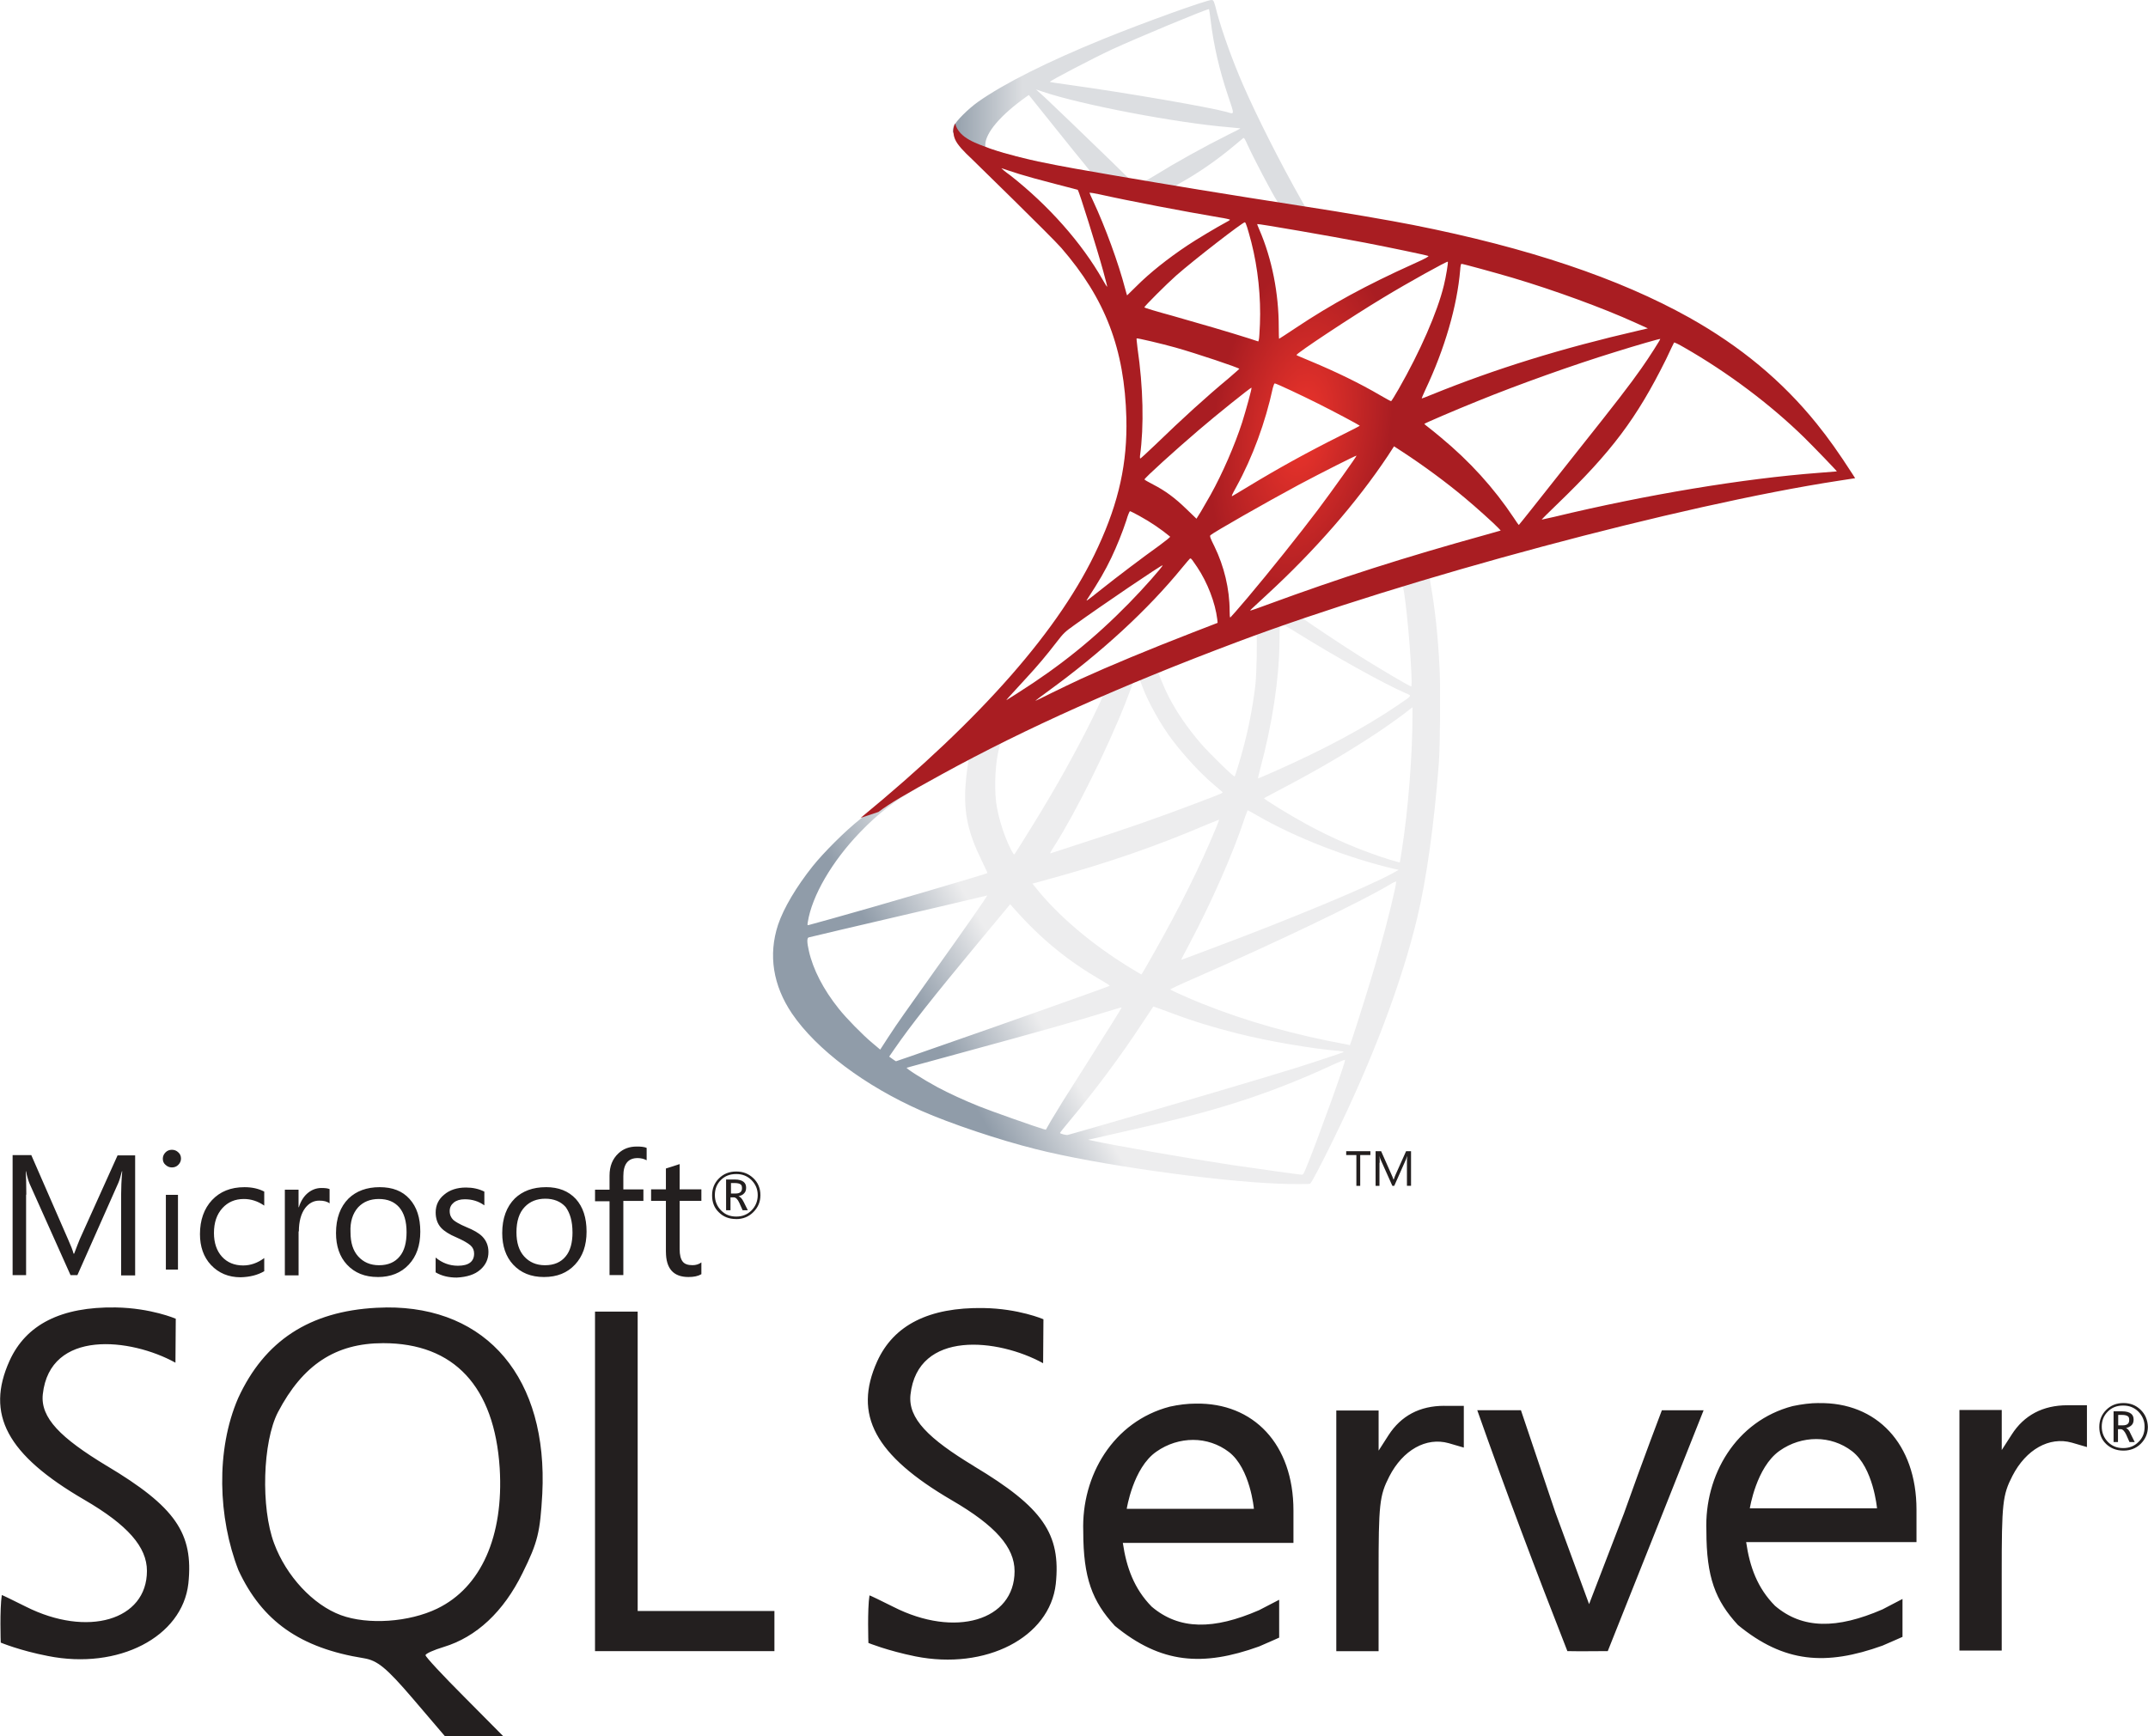
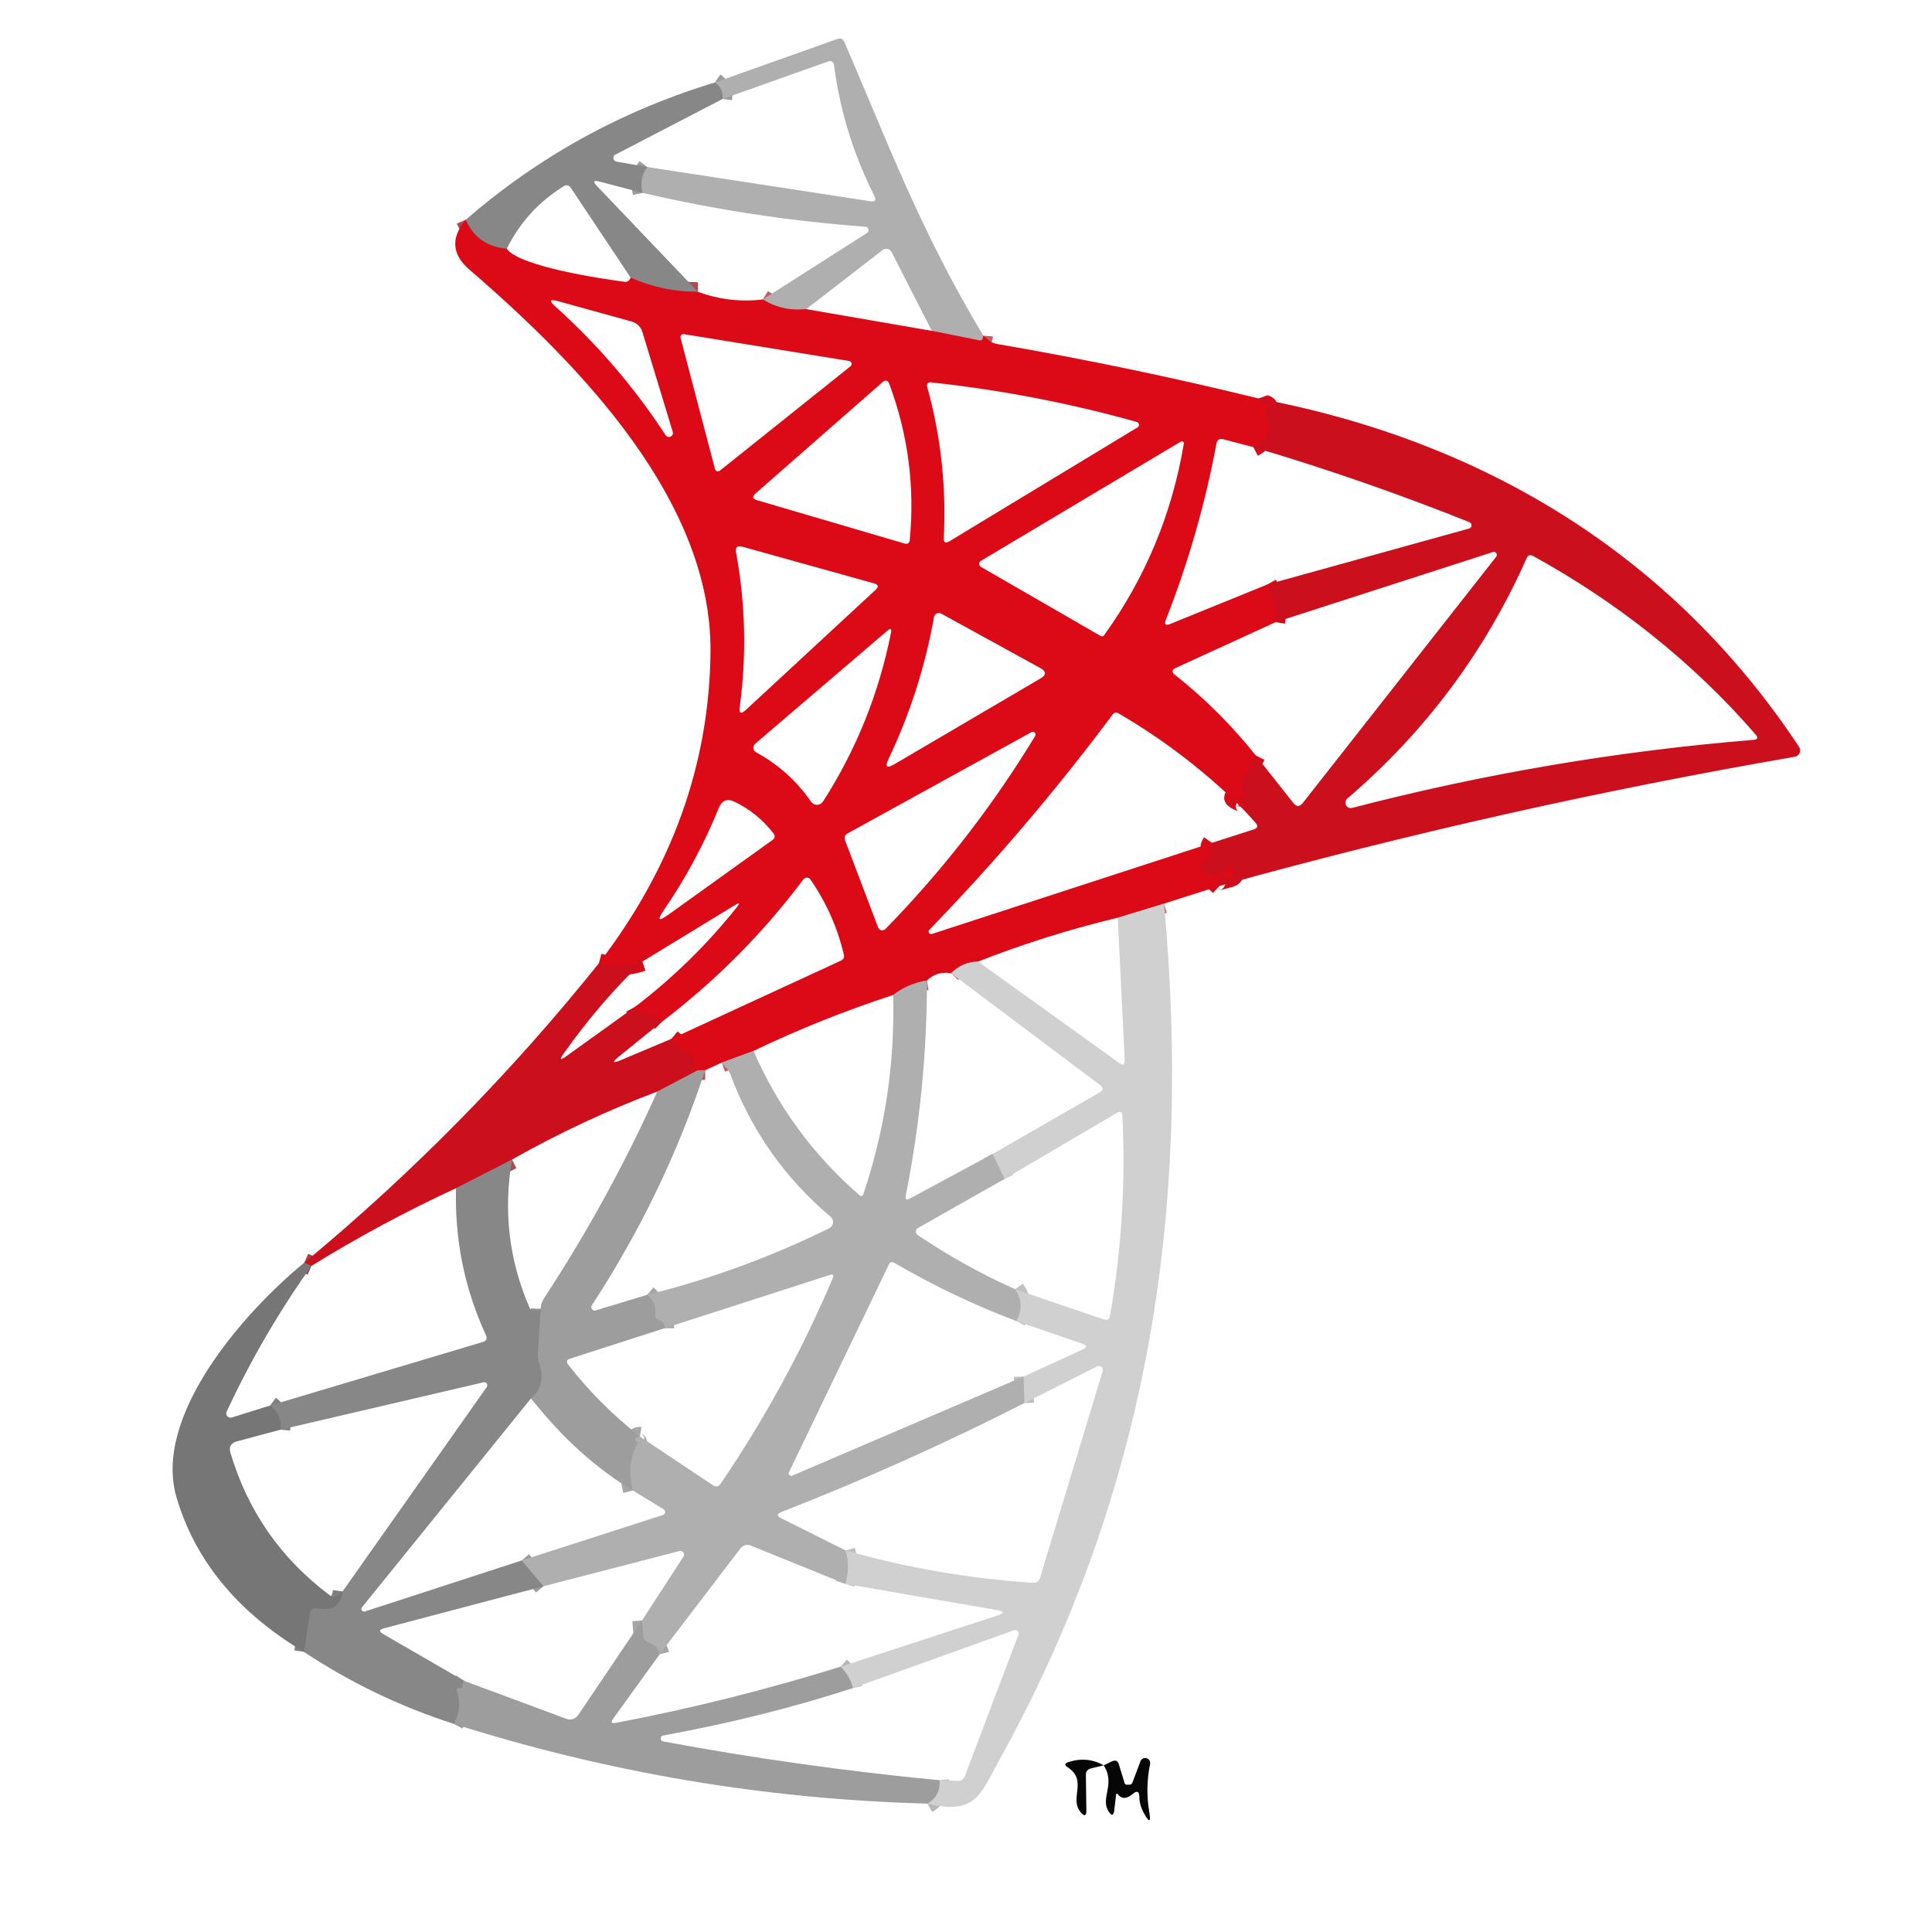
- <svg xmlns="http://www.w3.org/2000/svg" width="2500" height="2021" viewBox="0 0 1478.201 1195.111">
-   <g transform="matrix(.569 0 0 .569 199.451 -82.735)">
-     <linearGradient id="a" gradientUnits="userSpaceOnUse" x1="-2901.952" y1="923.573" x2="-2061.249" y2="1420.331" gradientTransform="matrix(.1234 0 0 -.1234 1158.33 1550.273)">
-       <stop offset="0" stop-color="#909ca9" />
-       <stop offset="1" stop-color="#ededee" />
-     </linearGradient>
-     <path fill="url(#a)" d="M1410.773 814.195l-286.9 93.683-249.599 110.161-69.829 18.435c-17.784 16.916-36.431 34.049-56.599 51.397-22.119 19.082-42.72 36.433-58.553 49.008-17.564 13.88-43.587 39.902-56.814 56.38-19.735 24.721-35.348 50.96-42.071 71.13-11.928 36.433-6.07 73.297 16.916 107.346 29.492 43.369 88.261 87.606 156.785 117.749 34.916 15.4 93.683 35.132 137.92 46.19 73.512 18.651 215.771 38.819 294.054 41.857 15.828.65 37.082.65 37.947 0 1.737-1.088 13.881-24.289 27.979-53.129 48.142-98.238 82.838-190.402 101.703-269.119 11.276-47.706 20.166-111.246 26.019-186.492 1.521-21.036 2.169-91.514.868-115.37-1.953-39.033-5.423-70.692-10.84-101.703-.868-4.555-1.088-8.676-.652-8.892.865-.65 3.467-1.517 38.815-11.712l-7.153-16.912v-.005h.004zm-65.49 38.386c2.602 0 9.539 66.573 11.273 108.646.436 8.89.216 14.745-.216 14.745-1.733 0-36.649-20.599-61.583-36.212-21.687-13.663-62.888-40.988-69.393-46.192-2.173-1.517-1.957-1.733 15.828-7.807 30.14-10.194 101.706-33.18 104.091-33.18zm-146.161 48.143c1.953 0 6.937 2.816 18.865 10.191 44.671 27.974 105.393 61.805 131.415 73.083 8.022 3.469 8.887 2.166-9.542 14.746-39.468 26.889-88.697 53.344-148.983 80.018-10.624 4.771-19.514 8.456-19.73 8.456-.432 0 .865-5.418 2.598-11.925 14.53-54.001 22.772-108.647 23.208-152.452.216-21.687.216-21.687 2.169-22.334-.436.217-.22.217 0 .217zm-30.142 11.492c1.297 1.299.432 49.877-1.304 63.104-3.903 31.662-9.975 61.153-19.947 94.335-2.386 8.018-4.558 14.745-4.987 15.177-.872 1.083-30.581-27.975-40.339-39.251-16.916-19.518-30.141-39.035-39.9-58.117-4.988-9.759-12.793-28.84-12.144-29.492 3.469-2.385 117.753-46.622 118.621-45.756zm-141.826 55.731c.216 0 .432 0 .652.216.432.434 1.953 3.905 3.254 7.807 6.937 18.867 22.548 46.624 35.997 64.407 14.746 19.518 34.048 40.334 50.091 53.996 5.207 4.337 9.975 8.456 10.624 9.108 1.304 1.302 1.737 1.083-33.612 14.53-40.981 15.613-85.656 31.226-136.835 47.706a6825.474 6825.474 0 0 0-36.643 11.928c-1.955.652-1.303-.434 4.335-9.323 25.371-39.686 63.97-117.536 85.657-172.618 3.687-9.542 7.373-19.082 8.025-21.251.868-3.038 1.95-4.121 4.768-5.64 1.518-.43 3.038-.866 3.687-.866zm-43.367 17.999c.649.436-10.411 23.637-21.254 44.889-21.036 40.985-44.022 81.323-74.815 130.331-5.204 8.456-10.19 16.265-10.842 17.132-1.083 1.519-1.519 1.083-4.988-5.638-7.373-14.53-13.447-33.181-16.699-50.313-3.254-16.916-2.602-46.406 1.086-64.621 2.816-13.444 2.602-13.227 9.107-16.481 27.757-14.095 117.537-56.166 118.405-55.299zm374.073 15.182v9.107c0 48.359-5.204 114.716-12.797 163.077-1.301 8.456-2.389 15.393-2.602 15.613 0 0-6.288-1.733-13.661-3.905-32.527-10.193-67.875-25.156-99.754-42.718-21.038-11.494-51.612-30.363-50.743-31.231.213-.215 9.323-4.986 19.947-10.625 42.509-22.118 83.274-45.972 118.622-69.609 13.229-8.892 33.176-23.202 37.518-27.107l3.47-2.602zm-537.802 64.185c.867 0 .65 1.735-.651 9.542-.868 5.64-1.951 16.049-2.382 23.202-1.739 31.662 3.469 55.084 19.082 87.177 4.337 8.892 7.809 16.265 7.589 16.48-1.519 1.303-145.074 43.375-190.183 55.734-13.444 3.685-25.152 6.939-26.024 7.153-1.515.436-1.733.22-1.083-3.47 4.987-31.875 29.276-73.512 63.104-108.644 22.554-23.419 40.554-37.08 71.347-54.648 22.119-12.575 56.165-31.439 58.767-32.309.002-.217.218-.217.434-.217zm338.295 60.503c.216-.216 5.42 2.605 11.708 6.29 46.408 26.891 111.03 51.83 166.108 64.623l4.991 1.086-6.941 3.899c-28.84 16.049-123.606 55.515-220.538 91.732-14.098 5.202-27.975 10.409-30.581 11.492-2.602 1.083-4.988 1.735-4.988 1.519 0-.22 3.906-7.809 8.89-17.132 27.107-50.744 54.433-112.547 68.311-155.485 1.739-4.12 2.82-7.805 3.04-8.024zm-34.48 11.278c.22.221-1.517 4.771-3.687 9.975-18.865 45.756-43.59 95.636-75.249 151.583-8.022 14.314-14.746 25.808-14.966 25.808-.213 0-6.721-3.906-14.527-8.676-45.976-28.192-86.743-62.888-113.414-96.501l-3.905-4.771 19.732-5.422c70.696-19.298 130.762-40.116 190.4-65.704 8.459-3.471 15.4-6.292 15.616-6.292zm214.253 74.815s.217.217 0 0c.216 4.988-10.844 49.661-19.953 81.969-7.589 27.107-14.098 48.361-26.022 85.874-5.204 16.485-9.755 30.143-9.975 30.143-.216 0-1.517-.216-2.818-.647-64.405-11.714-122.089-27.977-176.303-49.661-15.182-6.074-36.866-15.833-38.167-16.916-.432-.438 12.58-6.506 29.06-13.663 98.669-43.154 201.024-92.164 236.153-113.196 4.119-2.603 7.373-3.903 8.025-3.903zm-494.646 16.916c.434.432-27.107 40.118-65.709 94.114-13.444 18.867-29.057 40.985-34.911 49.225-5.856 8.241-14.746 21.253-19.734 29.06l-9.112 14.096-9.759-8.24c-11.494-9.544-31.442-29.927-40.333-41.204-18.651-23.201-31.226-47.706-36.214-70.04-2.386-10.411-2.386-15.618-.22-16.265 3.252-.867 61.153-14.53 115.37-27.11 30.143-6.937 65.054-15.177 77.632-18.213 12.579-3.041 22.774-5.423 22.99-5.423zm27.756 10.626l6.937 7.806c31.231 34.914 63.108 60.724 101.708 83.272 6.941 3.906 12.144 7.373 11.708 7.594-1.514 1.083-134.016 48.136-195.385 69.389-34.478 12.143-62.888 21.901-63.102 21.901-.216 0-2.169-1.299-4.341-2.818l-3.901-2.82 6.288-9.106c20.383-29.493 45.976-61.803 101.707-129.028l38.381-46.19zm173.053 123.822c.213-.215 9.755 3.252 21.464 7.594 28.195 10.624 50.527 17.345 80.456 24.936 36.866 9.326 90.211 18.434 121.657 21.035 4.771.432 7.373.868 6.505 1.519-1.521.868-33.395 11.494-56.816 18.867-37.302 11.708-151.149 45.32-243.962 71.995-17.132 4.987-31.879 9.108-32.746 9.323-2.166.436-9.325-1.519-9.325-2.386 0-.431 5.204-7.153 11.494-14.527 31.225-37.3 62.238-78.935 88.044-118.403 7.154-10.846 13.229-19.736 13.229-19.953zm-38.17 1.087c.216.216-15.179 24.936-42.066 67.439-11.496 17.999-24.291 38.383-28.846 45.54-4.337 6.939-10.842 17.784-14.527 23.854l-6.29 11.061-3.252-.868c-7.809-2.169-62.672-21.471-77.202-27.325-18-7.157-36.649-15.829-50.529-23.202-17.346-9.326-39.03-23.206-37.297-23.637.433-.216 30.143-8.243 65.922-17.999 94.984-25.809 147.678-40.77 182.161-51.612 6.29-1.952 11.71-3.471 11.926-3.251zm269.985 63.318h.216c.868 2.171-34.26 99.755-47.06 130.547-2.815 6.939-3.896 8.677-5.417 8.456-3.687-.213-54.646-7.37-85.66-11.925-53.994-8.24-144.641-24.073-167.409-29.275l-5.204-1.083 32.307-7.378c69.396-15.613 102.791-24.069 136.619-34.478 42.722-13.011 85.011-29.276 127.729-49.225 6.722-3.037 12.361-5.422 13.879-5.639z" />
-     <linearGradient id="b" gradientUnits="userSpaceOnUse" x1="-2882.7" y1="10288.81" x2="-2206.249" y2="10288.81" gradientTransform="matrix(.1234 0 0 -.1234 1158.33 1550.273)">
-       <stop offset="0" stop-color="#939fab" />
-       <stop offset="1" stop-color="#dcdee1" />
-     </linearGradient>
-     <path fill="url(#b)" d="M1114.983 145.414c-4.771-.647-81.757 27.11-131.415 47.275-67.01 27.327-119.052 53.351-151.148 75.899-11.925 8.461-26.891 23.422-29.273 29.276-.867 2.169-1.303 4.771-1.303 7.373l29.06 27.541 69.175 22.119 164.594 29.493 188.228 32.312 1.953-16.264c-.649 0-1.085-.216-1.73-.216l-24.728-3.905-4.984-8.89c-25.59-45.107-53.781-101.056-70.261-138.789-12.793-29.276-24.938-63.102-31.662-87.391-3.687-14.746-4.119-15.613-6.501-15.829v-.005h-.005zm-3.474 11.063h.223c.213.214 1.081 6.29 1.95 13.442 3.683 30.364 10.411 59.635 21.035 91.297 8.022 23.855 8.022 22.555-1.301 19.734-22.119-6.07-121.221-23.202-193-33.177-11.494-1.519-21.253-3.036-21.253-3.252-.867-.867 51.827-28.41 75.031-39.25 29.709-13.665 111.246-47.711 117.315-48.794zm-209.047 97.15l8.461 2.816c45.97 15.616 161.551 37.736 225.31 42.94 7.154.651 13.229 1.303 13.442 1.303.216.216-5.852 3.469-13.661 7.154-30.79 15.397-64.621 34.264-88.042 48.794-6.937 4.335-13.229 7.807-14.094 7.807-.868 0-5.42-.868-10.191-1.519l-8.674-1.303-21.683-21.253c-38.167-37.08-68.094-65.704-79.588-76.549l-11.28-10.19zm-8.671 6.721l30.576 38.168c16.696 21.035 33.611 41.635 37.301 46.187 3.683 4.557 6.721 8.245 6.505 8.461-.868.65-44.236-7.809-67.226-13.011-23.637-5.423-33.395-8.025-47.924-12.577l-11.928-3.905v-3.038c.216-14.53 18.651-36.214 49.877-58.331l2.819-1.954zm259.791 52.046c.869 0 1.95 1.951 4.552 7.806 7.373 16.263 30.364 60.07 35.997 68.526 1.74 2.822 4.771 3.038-25.802-1.95-73.512-11.93-97.152-15.829-97.152-16.263 0-.216 2.169-1.735 4.988-3.254 22.771-12.575 45.756-28.624 66.142-45.756 4.988-4.121 9.542-8.024 10.407-8.676.216-.433.652-.649.868-.433z" />
-     <radialGradient id="c" cx="-14217.448" cy="7277.705" r="898.12" gradientTransform="matrix(-.1185 -.0178 -.036 .237 -198.955 -1314.415)" gradientUnits="userSpaceOnUse">
-       <stop offset="0" stop-color="#ee352c" />
-       <stop offset="1" stop-color="#a91d22" />
-     </radialGradient>
-     <path fill="url(#c)" d="M804.66 294.828s-4.768 7.593-.215 18.87c2.822 6.937 11.061 15.393 20.384 24.069 0 0 96.5 94.114 108.211 107.561 53.344 61.585 76.549 122.305 78.718 206.012 1.301 53.78-8.894 101.054-34.264 155.919-45.106 98.453-140.307 207.098-287.117 327.67l21.472-7.157c13.878-10.411 32.745-21.467 76.982-45.756 102.137-55.952 217.071-107.346 358.028-160.258 202.971-76.335 536.715-165.681 726.676-194.736l19.737-3.038-3.038-4.771c-17.345-26.891-29.276-43.587-43.59-61.369-41.633-51.612-92.157-93.463-153.964-128.161-85.007-47.489-194.956-84.571-334.173-112.112-26.239-5.207-83.923-15.181-130.763-22.337-99.321-15.393-163.51-26.021-234.203-38.165-25.37-4.339-63.323-10.843-88.478-16.263-13.011-2.822-37.947-8.676-57.464-15.398-15.613-6.075-38.168-12.147-42.939-30.58zm55.952 54.216c.214-.214 3.683 1.083 8.24 2.602 8.24 2.816 18.865 6.07 31.446 9.542a1599.47 1599.47 0 0 0 28.624 7.589c13.011 3.251 23.852 6.288 24.068 6.288 1.521 1.519 23.424 71.558 30.797 98.449 2.815 10.195 4.988 18.867 4.771 18.867-.223.22-2.605-3.469-5.423-8.456-25.373-44.673-65.491-89.995-111.899-126.428-6.069-4.333-10.624-8.237-10.624-8.453zm106.692 29.492c1.085 0 5.856.651 11.708 1.951 36.866 8.24 103.008 20.818 145.293 27.975 7.157 1.083 12.797 2.387 12.797 2.818 0 .436-2.605 1.951-5.859 3.688-7.153 3.685-35.997 20.815-45.536 27.322-24.073 16.047-45.756 33.395-61.371 49.008-6.288 6.29-11.712 11.494-11.712 11.494s-1.297-3.685-2.386-8.242c-7.802-30.143-24.069-74.816-38.815-106.258-2.386-4.986-4.339-9.541-4.339-9.973 0 .433 0 .217.22.217zm187.795 35.781c1.301.432 3.47 7.806 7.806 24.069 8.025 31.446 11.712 66.576 10.411 99.321-.436 9.108-.868 17.564-1.304 18.651l-.649 2.166-11.276-3.685c-23.204-7.373-60.935-18.435-93.245-27.541-18.436-4.988-33.395-9.542-33.395-9.975 0-1.303 26.891-28.192 38.383-38.383 21.898-19.303 81.316-65.275 83.269-64.623zm14.963 2.166c.652-.647 89.779 14.746 130.331 22.554 30.145 5.854 73.948 14.963 76.549 16.049 1.301.432-3.254 3.034-17.784 9.539-57.248 25.808-99.754 49.008-142.036 77.202-11.06 7.373-20.386 13.444-20.602 13.444-.216 0-.433-6.287-.433-13.878 0-41.201-8.241-82.838-23.424-117.968-1.517-3.47-2.818-6.722-2.601-6.942zm230.516 45.542c.652.65-2.169 18.217-4.771 28.624-7.806 32.312-28.84 80.24-54.643 125.343-4.558 8.024-8.677 14.53-9.114 14.746-.429.216-6.285-3.038-13.009-6.941-25.154-14.746-53.778-28.624-85.007-41.637-8.671-3.685-16.263-6.723-16.48-7.153-1.521-1.303 68.308-47.493 105.174-69.612 29.276-17.781 76.982-44.239 77.85-43.37zm16.48 2.601c1.953 0 41.421 10.844 62.019 16.916 50.963 15.181 109.512 36.648 147.679 53.996l15.828 7.159-11.056 2.6c-93.245 21.467-173.049 46.192-250.034 77.418-6.289 2.602-11.928 4.771-12.357 4.771-.436 0 1.733-4.987 4.552-11.061 23.204-49.225 38.167-100.62 41.85-144.427.221-4.121.867-7.372 1.519-7.372zm-392.938 90.213c.649-.652 30.793 6.506 47.057 11.056 24.721 6.942 77.198 24.505 77.198 25.808 0 .216-5.853 5.204-12.79 11.278-28.408 23.637-55.734 48.572-88.481 80.234-9.759 9.328-17.997 16.917-18.429 16.917-.436 0-.649-1.304-.436-3.038 4.987-36.433 3.906-83.272-3.034-130.763-.653-6.074-1.302-11.276-1.085-11.492zm633.433.652c.429.431-13.881 22.984-22.988 35.777-13.009 18.649-32.098 43.375-75.252 97.588-22.765 28.622-48.358 60.936-56.812 71.778-8.678 10.842-15.831 19.948-16.051 19.948-.216 0-3.031-3.901-6.069-8.671-24.289-36.433-53.349-68.311-87.829-96.935-6.505-5.423-13.658-11.278-16.044-13.013-2.386-1.734-4.339-3.469-4.339-3.685 0-.649 36.862-16.483 64.841-27.757 49.01-19.952 115.794-43.805 165.892-59.203 26.24-8.239 54.215-16.263 54.651-15.827zm16.696 4.334c.865-.215 6.072 2.387 12.361 6.07 52.697 30.143 104.305 68.962 145.077 108.864 11.492 11.278 39.9 40.77 39.464 40.986 0 0-9.975.867-21.683 1.733-91.296 6.942-208.178 26.239-320.511 53.345-7.589 1.733-14.31 3.252-14.746 3.252-.429 0 8.025-8.456 18.653-18.647 65.922-63.538 96.067-103.656 131.628-175.22 4.986-10.623 9.325-19.731 9.757-20.383-.216 0-.216 0 0 0zm-482.936 49.446c3.038.647 31.229 13.88 52.48 24.503 19.517 9.755 48.794 25.372 50.311 26.671.216.216-10.195 5.638-22.984 11.928-40.772 20.384-75.684 39.682-112.118 61.802-10.408 6.29-19.082 11.497-19.298 11.497-.868 0-.652-.872 5.204-11.497 19.518-35.561 35.129-78.065 44.023-119.486.864-3.252 1.733-5.418 2.382-5.418zm-28.192 5.202c.652.652-6.721 27.323-11.273 41.853-8.894 27.541-23.856 62.02-38.383 88.043-3.474 6.069-8.677 14.961-11.496 19.948l-5.42 8.674-12.144-11.707c-14.094-13.663-25.59-22.12-40.333-29.712-5.859-3.033-10.411-5.638-10.411-6.069 0-1.735 37.082-35.347 65.49-59.635 20.383-17.566 63.321-52.045 63.97-51.395zm172.404 70.913l10.627 6.937c24.282 15.833 52.906 36.866 74.813 55.298 12.357 10.19 36.21 31.662 40.985 36.866l2.598 2.822-17.561 4.986c-99.321 27.538-176.087 52.043-265.649 85.007-9.975 3.685-18.433 6.721-19.085 6.721-1.297 0-2.385 1.083 19.954-19.519 57.251-52.691 107.992-110.812 145.726-167.411l7.592-11.707zm-45.324 11.276c.432.432-29.276 42.284-47.06 65.922-21.251 28.192-58.985 75.465-85.007 106.256-10.84 12.797-20.163 23.422-20.599 23.64-.652.216-.868-3.036-.868-8.024 0-26.242-6.721-54.216-18.433-78.068-4.988-9.975-5.856-12.361-4.768-13.444 4.119-3.688 67.223-39.686 107.123-61.153 26.89-14.312 68.956-35.563 69.612-35.129zm-274.107 67.225c.652 0 5.64 2.6 11.279 5.638 13.878 7.589 26.239 16.046 37.298 25.156.432.432-5.204 4.988-12.577 10.406-20.602 14.746-51.828 38.385-70.041 52.915-19.088 15.18-19.734 15.613-17.568 12.361 14.314-21.903 21.467-34.264 29.06-50.093 6.721-14.094 13.442-30.793 18.213-45.323 1.734-6.289 3.904-11.06 4.336-11.06zm73.083 57.248c1.081-.214 2.386 1.735 8.238 10.411 12.361 18.429 21.903 43.154 24.292 63.104l.429 4.339-29.705 11.494c-53.133 20.599-102.139 40.985-135.322 56.162-9.322 4.339-25.587 12.144-36.211 17.352-10.627 5.418-19.301 9.539-19.301 9.323s6.721-5.204 14.961-11.278c64.844-47.055 121.007-98.669 163.076-150.279 4.555-5.423 8.677-10.411 9.107-10.627l.436-.001zm-33.612 8.242c.868.867-23.853 28.84-40.768 45.971-41.853 42.723-83.273 76.12-134.669 108.649-6.505 4.119-12.359 7.804-13.011 8.24-1.519.867.432-1.303 22.986-25.808 14.314-15.397 25.155-28.408 37.516-44.453 8.24-10.624 9.759-12.143 21.688-20.604 31.878-22.987 105.39-72.864 106.258-71.995z" />
+ <svg xmlns="http://www.w3.org/2000/svg" viewBox="0 0 200 200">
+   <g fill="none" stroke-width="2">
+     <path stroke="#c65c63" d="M101.79 34.75q-.01.14-.05.28-.07.26-.34.21l-4.94-.99M83.46 32q-2.45.27-4.5-1" vector-effect="non-scaling-stroke" />
+     <path stroke="#9c9b9b" d="M66.5 19.96q-.36-1.54.5-2.67M74.79 10.25q.13-1.08-.79-1.71" vector-effect="non-scaling-stroke" />
+     <path stroke="#b2484f" d="M72.25 30.21q-3.65.01-6.96-1.46M52.46 25.75q-3.07-.27-4.25-3" vector-effect="non-scaling-stroke" />
+     <path stroke="#d40c19" d="M130.29 41.25q.18.5.69.64.46.12.17.49-.47.62.07 1.14.4.39.19.89-.57 1.32-1.66 1.88M131.21 60.5q1.12 1.98.83 3.91M130 78.21l-1.31 2.63q-.2.4-.06.82l.24.69q.05.15-.11.15-.13 0-.27-.01-1.53-.12-.01.55.74.32.27.78M125.46 87.25q-.25.35-.17.63.09.34-.13.61l-.86 1.07q-.27.33.07.57 1.61 1.14 2.68-.24.32-.4.65-.02.16.18.08.55-.08.33-.41.42l-1.36.36q-.24.07-.05.24l.29.27" vector-effect="non-scaling-stroke" />
+     <path stroke="#d66d73" d="M120.5 93.54 115.71 95M101.25 99.54q-1.65.04-2.79 1.21" vector-effect="non-scaling-stroke" />
+     <path stroke="#c65c63" d="M95.96 101.5q-1.94.3-3.5 1.5M78 108.79 74.71 110" vector-effect="non-scaling-stroke" />
+     <path stroke="#bd535a" d="M73 110.79h-.75" vector-effect="non-scaling-stroke" />
+     <path stroke="#d40c19" d="M72.25 110.79q-.41.1-.71-.23-.36-.37.15-.31.37.04.3-.37-.05-.29-.28-.49l-2.21-1.85M68.5 105.79q-1.06-1.02-2.19-.87-.22.03-.33-.16l-.27-.51M66.5 99.54q-2.25.76-4.5.17" vector-effect="non-scaling-stroke" />
+     <path stroke="#939292" d="M54.97 144.76q1.6-1.39.84-3.62-.17-.49-.14-1.02l.29-4.62" vector-effect="non-scaling-stroke" />
+     <path stroke="#b5565d" d="M72.25 110.79 68.04 113" vector-effect="non-scaling-stroke" />
+     <path stroke="#aa4b52" d="M53 120.04 47.21 123" vector-effect="non-scaling-stroke" />
+     <path stroke="#a24349" d="m32.25 131.04-.75-.33" vector-effect="non-scaling-stroke" />
+     <path stroke="#b7b7b7" d="M96 186.71q1.38-.8 1.25-2.42M88.29 174.75q-.32-1.3-1.29-2.21" vector-effect="non-scaling-stroke" />
+     <path stroke="silver" d="M87.5 163.96q.53-1.73.04-3.46M106.04 145.25l-.08-2.75M105.21 136.75q.94-1.76-.13-3.29M104 122.04l-1.25-2.58" vector-effect="non-scaling-stroke" />
+     <path stroke="#a7a6a6" d="M68.29 171.25q-.23-.93-1.12-1.2-.55-.16-.59-.73l-.12-1.57" vector-effect="non-scaling-stroke" />
+     <path stroke="#9c9b9b" d="M56.25 164.21 54 161.54" vector-effect="non-scaling-stroke" />
+     <path stroke="#a7a6a6" d="M65.5 154.29q-.7-2.56.47-4.87.06-.12-.07-.17c-.44-.2.04-.59.35-.54M68.79 137.5q0-.67-.53-.82-.48-.13-.43-.63.13-1.21-.83-2.01" vector-effect="non-scaling-stroke" />
+     <path stroke="#939292" d="M48.04 174q-.17.25-.16.59 0 .16-.16.16h-.27q-.24 0-.16.22.6 1.82-.29 3.49" vector-effect="non-scaling-stroke" />
+     <path stroke="#807f7f" d="m31.46 171 .63-4.01q.1-.65.74-.51 2.3.49 2.63-1.73M29.04 148q.15-1.59-1.08-2.5" vector-effect="non-scaling-stroke" />
  </g>
-   <path fill="#231F1F" d="M265.747 900.102c-2.276 0-4.553.217-6.809.217-45.975 2.45-76.983 22.683-95.113 62.195-15.506 35.735-13.813 82.446.174 118.4 16.265 35.131 42.547 53.672 86.416 60.675 9.282 1.52 15.506 6.616 33.483 27.606l22.12 25.915h40.118l-26.676-26.892c-14.746-14.745-26.673-27.584-26.673-28.712 0-1.127 5.641-3.599 12.469-5.68 22.51-6.812 41.203-24.202 54.279-50.854 10.583-21.402 12.102-28.018 13.619-54.646 3.969-79.26-37.82-128.813-107.409-128.247l.002.023zm35.173 207.27c-19.517 9.453-47.857 11.34-66.356 4.553-19.127-7.025-37.646-26.889-45.975-49.377-9.259-24.591-7.937-69.956 2.646-90.386 17.023-32.528 39.534-47.49 72.43-47.49 48.792 0 76.549 29.884 80.171 86.048 2.863 46.885-12.838 82.058-42.895 96.632l-.021.02zm693.025-139.568c-16.828 0-29.709 6.811-38.385 20.231l-6.809 10.627v-27.628h-29.123v165.678h29.104v-52.956c0-48.424.604-54.084 7.371-67.335 9.326-18.172 25.371-27.234 40.879-22.897l10.408 3.036v-28.712h-13.445v-.044zm-171.098-1.519c-5.705 0-11.756.76-17.781 2.084-38.971 10.19-60.938 47.489-59.594 85.873 0 32.139 6.244 48.206 21.752 65.057 31.77 26.065 60.502 28.146 99.275 14.161 6.615-2.819 13.814-6.072 13.814-6.072v-26.065l-13.814 7.156c-31.379 13.661-55.016 13.661-73.949-2.43-12.076-12.296-17.391-27.042-19.84-43.868h117.426v-22.339c0-45.539-27.41-74.294-67.313-73.557h.024zm-47.492 72.647s4.338-28.407 20.428-39.554c7.744-5.466 16.633-8.11 25.328-8.11 8.719 0 17.414 2.818 24.592 8.306 14.748 11.341 17.219 39.143 17.219 39.143h-87.566v.215h-.001zm-702.111-29.881c-31.573-19.128-45.582-32.921-43.869-49.185 4.9-44.997 60.503-38.773 91.295-21.749l.219-30.272s-17.024-7.373-41.421-7.764c-37.429-.564-61.63 11.709-72.97 36.691-16.656 36.865-1.908 64.665 51.396 95.677 29.925 17.412 43.152 32.528 43.152 49.008 0 34.047-41.05 45.931-83.401 24.57-8.716-4.337-16.09-7.959-16.48-7.959-1.519 9.651-.736 32.745-.736 32.745s13.012 5.466 32.527 9.236c48.4 9.65 92.445-13.054 96.608-49.919 3.622-34.609-8.893-52.761-56.318-81.104l-.002.025zm1178.454-43.155c-5.682 0-11.711.78-18 2.103-38.924 10.192-60.85 47.492-59.354 85.876 0 32.095 6.225 48.011 21.729 64.838 31.771 26.089 60.504 28.191 99.473 14.184 6.592-2.818 13.77-6.026 13.77-6.026v-26.109l-13.791 7.197c-31.443 13.619-55.082 13.619-73.947-2.471-12.145-12.274-17.414-26.847-19.865-43.871h117.232v-22.336c0-45.321-27.412-74.099-67.313-73.339l.066-.046zm-47.492 72.646s4.381-28.365 20.449-39.729c7.721-5.485 16.611-8.132 25.307-8.132 8.674 0 17.414 2.819 24.594 8.327 14.746 11.342 17.219 39.338 17.219 39.338h-87.545l-.024.196zm-533.809-29.123c-31.573-19.083-45.54-32.92-43.848-49.185 4.9-45.02 60.504-38.773 91.296-21.749l.218-30.272s-17.024-7.374-41.421-7.722c-37.429-.563-61.63 11.711-72.991 36.692-16.633 36.864-1.692 64.666 51.437 95.677 29.884 17.393 43.111 32.312 43.111 48.792 0 34.047-41.029 46.126-83.381 24.569-8.674-4.337-16.046-7.916-16.48-7.916-1.519 9.649-.736 32.746-.736 32.746s12.858 5.27 32.31 9.237c48.445 9.672 92.51-13.012 96.653-49.877 3.6-34.437-8.891-52.587-56.167-80.952v-.04zm752.421-42.005c-16.828 0-29.859 6.829-38.383 20.254l-6.811 10.582v-27.583h-29.123V1136.3h29.102v-52.954c0-48.403.584-54.085 7.375-67.313 9.324-18.15 25.369-27.235 40.875-22.878l10.408 3.035v-28.775h-13.443zm-984.021 41.05V902.941h-29.361v233.728h123.478v-27.604h-94.116v-100.601zm679.015 32.896l-24.201 62.975-23.27-63.322-23.637-70.173h-30.055c19.475 55.212 40.658 111.376 62.02 165.829 9.26.216 18.541 0 27.799 0l32.682-82.058 33.287-83.75h-28.732s-12.688 33.266-25.914 70.521l.021-.022zM506.455 839.251c4.728 0 8.674-1.516 11.927-4.769 3.208-3.211 4.9-6.984 4.9-11.711 0-4.728-1.692-8.675-4.9-11.711-3.253-3.035-7.005-4.555-11.711-4.555-4.769 0-8.717 1.52-11.927 4.728-3.252 3.211-4.727 7.158-4.727 11.712 0 4.771 1.519 8.716 4.727 11.711 3.037 3.034 6.984 4.553 11.711 4.553v.042zm-10.408-26.889c2.818-2.818 6.245-4.121 10.625-4.121 4.121 0 7.548 1.303 10.411 4.121 2.819 2.819 4.337 6.245 4.337 10.409 0 4.163-1.518 7.764-4.337 10.582-2.862 2.817-6.29 4.163-10.411 4.163-4.185 0-7.59-1.301-10.408-4.163-2.819-2.818-4.337-6.419-4.337-10.582 0-4.164 1.301-7.589 4.12-10.409zm7.003 11.928h1.908c1.346 0 2.668 1.3 3.795 3.773l2.279 5.116h3.577l-2.818-5.683c-1.149-2.275-2.276-3.598-3.6-3.969 1.67-.39 2.992-.953 3.947-2.082.952-.974 1.3-2.298 1.3-3.795 0-1.734-.542-3.034-1.69-3.989-1.302-1.084-3.384-1.669-6.074-1.669h-6.026v21.187h3.035v-8.891l.367.002zm0-9.846h2.647c1.908 0 3.253.39 3.99.953.716.564.911 1.303.911 2.646 0 2.45-1.52 3.601-4.337 3.601h-3.252v-7.2h.041zm-485.018 7.958c0-7.373-.216-12.858-.39-16.09h.174c.758 3.814 1.691 6.657 2.45 8.543l28.19 62.975h4.728l28.19-63.538c.761-1.733 1.52-4.337 2.452-7.959h.216c-.563 6.29-.758 11.754-.758 16.112v55.581h9.648v-82.622h-12.1L54.919 852.87c-.955 2.276-2.278 5.683-3.969 10.193h-.392c-.563-2.234-1.886-5.639-3.772-9.803l-25.33-58.053H8.598v82.621h9.281v-55.385l.153-.041zm96.045.154h8.329v51.458h-8.329v-51.458zm4.164-18.868c1.736 0 3.21-.587 4.337-1.734 1.15-1.129 1.91-2.603 1.91-4.337 0-1.692-.565-3.211-1.887-4.337-1.171-1.15-2.668-1.737-4.381-1.737-1.69 0-3.208.587-4.338 1.737-1.146 1.126-1.907 2.645-1.907 4.337 0 1.887.586 3.208 1.907 4.337 1.304 1.147 2.647 1.734 4.338 1.734h.021zm63.54 71.455v-9.066c-4.555 3.405-9.456 5.098-14.53 5.098-6.07 0-10.995-2.081-14.595-6.07-3.577-3.947-5.485-9.436-5.485-16.266 0-7.156 1.908-12.84 5.854-17.177 3.795-4.163 8.719-6.245 14.748-6.245 4.922 0 9.647 1.52 14.009 4.557v-9.65c-3.968-2.082-8.5-3.037-13.619-3.037-9.456 0-16.827 3.037-22.335 8.894-5.466 5.854-8.285 13.813-8.285 23.42 0 8.543 2.45 15.722 7.548 21.209 5.312 5.637 12.102 8.5 20.428 8.5 6.438-.178 11.707-1.523 16.262-4.167zm23.831-27.433c0-6.788 1.518-12.273 4.337-16.049 2.647-3.403 5.855-5.116 9.65-5.116 3.21 0 5.486.585 7.155 1.908v-9.846c-1.3-.563-3.187-.758-5.637-.758-3.405 0-6.439 1.146-9.107 3.253-2.819 2.231-5.074 5.638-6.397 9.975h-.216v-12.08h-9.433v58.985h9.454V847.71h.194zm54.279 31.443c8.892 0 16.048-2.863 21.36-8.543 5.29-5.641 7.936-13.229 7.936-22.686 0-9.647-2.427-17.021-7.372-22.51-4.9-5.483-11.711-8.132-20.603-8.132s-16.048 2.647-21.36 7.764c-5.681 5.641-8.674 13.599-8.674 23.813 0 8.891 2.429 16.265 7.548 21.751 5.29 5.68 12.295 8.521 21.165 8.521v.022zm-13.445-48.055c3.6-3.795 8.329-5.683 14.182-5.683 6.074 0 10.627 1.888 14.01 5.683 3.404 3.969 5.097 9.63 5.097 17.197 0 7.198-1.519 12.859-4.729 16.654-3.208 3.969-7.936 6.071-14.183 6.071-6.071 0-10.777-2.104-14.377-6.071-3.577-3.99-5.291-9.456-5.291-16.654-.368-7.156 1.519-13.01 5.291-17.197zm84.141 42.916c3.599-3.208 5.509-7.155 5.509-12.102 0-4.337-1.52-7.936-4.338-10.777-2.3-2.275-5.854-4.337-10.994-6.419-4.556-1.906-7.374-3.6-8.893-4.923-1.517-1.517-2.45-3.402-2.45-6.071 0-2.45.955-4.337 2.821-5.855 1.908-1.516 4.337-2.253 7.59-2.253 5.096 0 9.454 1.343 13.443 4.185v-9.456c-3.816-1.906-7.958-2.817-12.686-2.817-6.071 0-11.189 1.671-14.964 4.899-3.969 3.212-5.854 7.375-5.854 12.274 0 4.337 1.3 7.938 3.771 10.582 2.082 2.256 5.641 4.556 10.583 6.614 4.729 2.083 7.938 3.968 9.65 5.485 1.691 1.52 2.45 3.405 2.45 5.641 0 5.506-3.772 8.349-11.146 8.349-5.682 0-10.776-1.866-15.333-5.638v10.189c4.121 2.475 9.066 3.601 14.53 3.601 7.005-.368 12.49-2.081 16.264-5.486l.047-.022zm45.019-56.73c-8.893 0-16.048 2.647-21.361 7.764-5.638 5.641-8.674 13.599-8.674 23.813 0 8.891 2.452 16.265 7.547 21.751 5.313 5.68 12.295 8.521 21.187 8.521 9.107 0 16.048-2.861 21.36-8.545 5.313-5.637 7.958-13.227 7.958-22.683 0-9.65-2.472-17.022-7.374-22.509-5.115-5.487-11.927-8.133-20.601-8.133l-.042.021zm18.345 31.012c0 7.198-1.518 12.859-4.727 16.654-3.21 3.969-7.938 6.071-14.184 6.071-6.074 0-10.778-2.104-14.379-6.071-3.577-3.99-5.29-9.456-5.29-16.654 0-7.59 1.888-13.444 5.683-17.393 3.576-3.773 8.306-5.682 14.182-5.682 5.854 0 10.561 1.907 13.964 5.682 3.037 4.163 4.729 9.824 4.729 17.393h.022zm25.547 29.513h9.433v-51.068h13.813v-7.938H428.93v-9.108c0-8.282 3.208-12.446 9.845-12.446 2.234 0 4.511.563 6.203 1.518v-8.521c-1.692-.759-3.969-.932-6.812-.932-5.095 0-9.258 1.519-12.664 4.727-3.969 3.773-6.071 8.674-6.071 15.312v9.672h-9.978v7.936h9.978v50.876l.067-.028zm38.75-16.091c0 11.538 5.098 17.414 15.506 17.414 3.774 0 6.614-.606 8.891-1.951v-8.11c-1.734 1.302-3.795 1.91-6.071 1.91-3.208 0-5.464-.762-6.788-2.475-1.345-1.689-2.103-4.554-2.103-8.501v-33.286h14.961v-7.938h-14.961v-17.39c-3.253 1.127-6.44 2.082-9.456 3.034v14.355h-10.192v7.938h10.192v34.979l.021.021zm1014.88 108.73c-3.209-3.034-7.004-4.553-11.709-4.553-4.77 0-8.719 1.519-11.928 4.771-3.209 3.188-4.729 7.155-4.729 11.711 0 4.728 1.52 8.675 4.705 11.709 3.211 3.036 7.156 4.556 11.928 4.556 4.705 0 8.674-1.52 11.928-4.729 3.188-3.253 4.879-7.004 4.879-11.709-.174-4.771-1.887-8.719-5.096-11.754l.022-.002zm-1.517 22.338c-2.82 2.818-6.246 4.119-10.41 4.119-4.119 0-7.545-1.301-10.408-4.119-2.818-2.863-4.338-6.441-4.338-10.627 0-4.121 1.301-7.545 4.164-10.408 2.818-2.817 6.225-4.121 10.582-4.121 4.121 0 7.549 1.304 10.41 4.121 2.818 2.863 4.336 6.287 4.336 10.408 0 4.382-1.301 7.764-4.336 10.627zm-8.502-9.651c1.691-.39 3.037-1.149 3.969-2.081.955-.977 1.303-2.301 1.303-3.815 0-1.692-.543-3.037-1.691-3.969-1.301-1.085-3.404-1.671-6.07-1.671h-6.029v21.164h3.037v-8.891h1.885c1.303 0 2.604 1.3 3.773 3.773l2.254 5.096h3.602l-2.818-5.683c-.977-2.472-2.105-3.601-3.252-3.97l.037.047zm-2.082-1.907h-3.252v-7.155h2.668c1.887 0 3.209.345 3.969.932.758.563.932 1.301.932 2.646 0 2.45-1.518 3.579-4.336 3.579l.019-.002zM933.443 816.353h2.646v-21.187h7.002v-2.646h-16.652v2.646h7.006v21.187h-.002zm16.047-15.917c0-2.062 0-3.753-.152-4.705.174 1.126.564 1.887.738 2.45l8.133 18.172h1.301l8.152-18.347c.219-.563.393-1.301.76-2.275-.174 1.887-.174 3.401-.174 4.553v16.048h2.82V792.52h-3.406l-7.371 16.438c-.174.587-.762 1.734-1.129 3.037h-.217c-.152-.761-.541-1.519-1.084-2.818l-7.373-16.655h-3.816v23.854h2.666v-15.917l.152-.023z" />
+   <path fill="#afafaf" d="M101.79 34.75q-.01.14-.05.28-.07.26-.34.21l-4.94-.99-4.16-8.15a.63.62-32.2 0 0-.94-.21L83.46 32q-2.45.27-4.5-1l10.79-6.88a.35.35 0 0 0-.16-.65q-11.73-.86-23.09-3.51-.36-1.54.5-2.67l23.08 3.54q.78.12.42-.58-3.25-6.44-4.17-13.56a.42.41-13.3 0 0-.56-.34l-10.98 3.9q.13-1.08-.79-1.71l12.67-4.5q.53-.19.75.33c4.52 10.47 7.81 19.43 14.37 30.38Z" />
+   <path fill="#888787" d="M74 8.54q.92.63.79 1.71L63.7 16.01a.39.38 35.8 0 0 .12.72l3.18.56q-.86 1.13-.5 2.67l-4.43-1.16q-.95-.25-.27.46l10.45 10.95q-3.65.01-6.96-1.46l-6.19-9.29q-.3-.45-.76-.17-3.85 2.38-5.88 6.46-3.07-.27-4.25-3Q59.56 12.91 74 8.54Z" />
+   <path fill="#dc0916" d="M48.21 22.75q1.18 2.73 4.25 3c1.32 1.85 9.82 3.11 12.21 3.42q.3.04.48-.19.08-.11.14-.23 3.31 1.47 6.96 1.46 3.27 1.2 6.71.79 2.05 1.27 4.5 1l13 2.25 4.94.99q.27.05.34-.21.04-.14.05-.28c.72.51.58.71 1.6.89q13.55 2.33 26.9 5.61.18.5.69.64.46.12.17.49-.47.62.07 1.14.4.39.19.89-.57 1.32-1.66 1.88l-3.12-.82q-.58-.15-.7.44-1.75 9.37-5.24 18.25-.29.73.43.44l10.09-4.1q1.12 1.98.83 3.91l-10.32 4.73q-.63.29-.09.72 4.68 3.7 8.37 8.35l-1.31 2.63q-.2.4-.06.82l.24.69q.05.15-.11.15-.13 0-.27-.01-1.53-.12-.01.55.74.32.27.78-5.89-5.86-12.99-9.99a.43.43 0 0 0-.56.11q-8.77 11.76-18.99 22.31a.26.26 0 0 0 .27.43l28.98-9.43q-.25.35-.17.63.09.34-.13.61l-.86 1.07q-.27.33.07.57 1.61 1.14 2.68-.24.32-.4.65-.02.16.18.08.55-.08.33-.41.42l-1.36.36q-.24.07-.05.24l.29.27-5.75 1.83-4.79 1.46q-7.38 1.77-14.46 4.54-1.65.04-2.79 1.21-1.47-.25-2.5.75-1.94.3-3.5 1.5-7.42 2.42-14.46 5.79L74.71 110l-1.71.79h-.75q-.41.1-.71-.23-.36-.37.15-.31.37.04.3-.37-.05-.29-.28-.49l-2.21-1.85 17.54-8.09q.42-.19.31-.63-.99-4.22-3.46-7.78a.45.44-44 0 0-.72-.01q-6.29 8.39-14.67 14.76-1.06-1.02-2.19-.87-.22.03-.33-.16l-.27-.51q5.93-4.52 10.57-10.34.52-.65-.19-.22l-9.59 5.85q-2.25.76-4.5.17 11.36-14.8 11.55-32.18c.17-15.54-13.31-29.59-24.95-39.61q-2.74-2.36-.39-5.17ZM65.4 33.29l-7.62-2.11q-1.29-.36-.3.54 6.58 5.91 11.42 13.32a.41.41 0 0 0 .74-.34l-3.15-10.36a1.59 1.59 0 0 0-1.09-1.05Zm5.4 1.3a.31.31 0 0 0-.35.38l3.57 13.6a.31.31 0 0 0 .49.16l13.54-10.82a.31.31 0 0 0-.14-.54L70.8 34.59Zm7.57 17.19 15.25 4.48q.51.15.56-.38.79-8.33-2.12-16.13-.23-.6-.71-.18L78.22 51.08q-.56.49.15.7Zm39.31-8.1q-10.5-2.94-21.35-4.1a.33.33 0 0 0-.36.42q2.14 7.69 1.73 15.7-.03.7.57.34l19.49-11.8a.31.31 0 0 0-.08-.56Zm-16.14 15 12.39 7.15q.22.13.37-.08 6.41-8.9 8.25-19.82a.21.21 0 0 0-.32-.21l-20.69 12.34a.36.36 0 0 0 0 .62Zm-11.07 1.71-13.6-3.79q-.83-.23-.67.61 1.46 7.94.38 15.96-.14 1.03.63.32l13.43-12.43q.52-.48-.17-.67Zm17.21 8.76-10.25-5.63a.51.5-70.1 0 0-.74.35q-1.36 7.65-4.7 14.68-.61 1.27.6.56l15.11-8.87q.95-.56-.02-1.09Zm-29.41 8.73q3.46 1.88 5.69 5.11a.74.74 0 0 0 1.24-.02q5.16-8.04 7.03-17.45.14-.67-.38-.22L78.18 76.99a.54.54 0 0 0 .09.89Zm13.39 18.29q8.9-9.11 15.5-19.98a.29.28-88.7 0 0-.38-.4L87.77 86.26q-.47.26-.28.76l3.42 9a.46.45-33.3 0 0 .75.15ZM76.07 83.01q-1.17-.57-1.66.63-2.28 5.61-5.69 10.58-1.08 1.58.48.46l10.75-7.71q.42-.3.11-.71-1.64-2.11-3.99-3.25Z" />
+   <path fill="#cc0f1c" d="M130.29 41.25c23.31 4.4 42.83 16.23 55.95 36.07a.66.66 0 0 1-.44 1.02q-30.1 5.2-59.55 13.37l-.29-.27q-.19-.17.05-.24l1.36-.36q.33-.09.41-.42.08-.37-.08-.55-.33-.38-.65.02-1.07 1.38-2.68.24-.34-.24-.07-.57l.86-1.07q.22-.27.13-.61-.08-.28.17-.63l4.32-1.39q.63-.21.19-.69l-1.22-1.35q.47-.46-.27-.78-1.52-.67.01-.55.14.01.27.01.16 0 .11-.15l-.24-.69q-.14-.42.06-.82l1.31-2.63 3.89 4.92q.49.61.97 0l20.02-25.49a.31.31 0 0 0-.34-.49l-22.5 7.26q.29-1.93-.83-3.91l20.88-5.79a.35.34 48 0 0 .03-.65q-10.91-4.37-22.37-7.77 1.09-.56 1.66-1.88.21-.5-.19-.89-.54-.52-.07-1.14.29-.37-.17-.49-.51-.14-.69-.64Zm51.46 34.8c-6.47-7.48-14.37-13.73-23.04-18.49q-.46-.25-.67.22-6.46 14.53-18.56 24.88a.56.56 0 0 0 .51.97q20.46-5.32 41.53-7.04.65-.05.23-.54Z" />
+   <path fill="#d0d0d0" d="M120.5 93.54c2.92 31.74-1.61 60.82-17.08 88.71-1.86 3.35-2.36 5.72-7.42 4.46q1.38-.8 1.25-2.42l1.92.06q.51.01.7-.47l5.55-14.63a.37.37 0 0 0-.48-.48l-16.65 5.98q-.32-1.3-1.29-2.21l16.27-5.31q1.08-.36-.04-.55l-15.73-2.72q.53-1.73.04-3.46 9.39 2.68 19.35 3.35.6.04.78-.54l6.48-21.38a.41.4-4.9 0 0-.57-.48l-7.54 3.8-.08-2.75 6.13-2.81q.71-.32-.03-.58l-6.85-2.36q.94-1.76-.13-3.29l9.19 3.13q.55.18.64-.39 1.79-10.25 1.28-20.66-.04-.65-.6-.32L104 122.04l-1.25-2.58 11.08-6.37q.6-.35.04-.77l-15.41-11.57q1.14-1.17 2.79-1.21l14.61 10.5q.61.44.57-.31L115.71 95l4.79-1.46Z" />
+   <path fill="#cc0f1c" d="M66.5 99.54q-4.52 4.38-8.15 9.53-.69.97.27.27l7.09-5.09.27.51q.11.19.33.16 1.13-.15 2.19.87l-4.38 3.54q-1.22.99.23.38l5.15-2.17 2.21 1.85q.23.2.28.49.07.41-.3.37-.51-.06-.15.31.3.33.71.23L68.04 113q-7.79 2.94-15.04 7.04L47.21 123q-7.72 3.57-14.96 8.04l-.75-.33q16.84-13.95 30.5-31 2.25.59 4.5-.17Z" />
+   <path fill="#afafaf" d="M95.96 101.5q0 11.24-2.19 22.24-.13.63.44.32l8.54-4.6 1.25 2.58-8.97 5.08a.43.43 0 0 0-.03.73q4.83 3.26 10.08 5.61 1.07 1.53.13 3.29-6.51-2.45-12.61-6.01-.39-.23-.59.18l-10.34 21.49a.26.26 0 0 0 .34.35l23.95-10.26.08 2.75q-12.29 6.25-25.14 11.27-.75.3-.03.65l6.67 3.33q.49 1.73-.04 3.46L77.72 160a.91.9 29.9 0 0-1.06.28l-8.37 10.97q-.23-.93-1.12-1.2-.55-.16-.59-.73l-.12-1.57 4.3-6.62a.38.38 0 0 0-.41-.57l-14.1 3.65-2.25-2.67 14.63-4.71a.33.33 0 0 0 .07-.59l-3.2-1.95q-.7-2.56.47-4.87.06-.12-.07-.17c-.44-.2.04-.59.35-.54l7.55 5.04q.48.32.8-.16 6.84-10.05 11.6-21.25.22-.52-.32-.35l-17.09 5.51q0-.67-.53-.82-.48-.13-.43-.63.13-1.21-.83-2.01 9.74-2.41 18.84-6.89a.71.71 0 0 0 .15-1.18q-7.14-6.04-10.38-14.75-.17-.46-.54-.78-.25-.22-.36-.44l3.29-1.21q3.81 8.73 11 14.96a.23.22 30.6 0 0 .36-.09q3.38-10.05 3.1-20.66 1.56-1.2 3.5-1.5Z" />
+   <path fill="#9e9d9d" d="M72.25 110.79H73q-4.25 12.9-11.73 24.33a.35.35 0 0 0 .4.53l5.33-1.61q.96.8.83 2.01-.05.5.43.63.53.15.53.82l-9.78 3.15q-.54.17-.19.62 3.26 4.16 7.43 7.44c-.31-.05-.79.34-.35.54q.13.05.07.17-1.17 2.31-.47 4.87-5.76-3.46-10.53-9.53 1.6-1.39.84-3.62-.17-.49-.14-1.02l.29-4.62q.04-.63.39-1.16 6.7-10.21 11.69-21.34l4.21-2.21Z" />
+   <path fill="#888787" d="M53 120.04q-1.36 8.01 1.8 15.28.25.59.84.32l.32-.14-.29 4.62q-.03.53.14 1.02.76 2.23-.84 3.62l-17.5 21.63a.28.27 10.5 0 0 .3.43L54 161.54l2.25 2.67-16.49 4.35q-.78.2-.08.6l8.36 4.84q-.17.25-.16.59 0 .16-.16.16h-.27q-.24 0-.16.22.6 1.82-.29 3.49-8.29-2.65-15.54-7.46l.63-4.01q.1-.65.74-.51 2.3.49 2.63-1.73l14.92-21.15a.32.32 0 0 0-.34-.5l-21 4.9q.15-1.59-1.08-2.5l22.02-6.58q.57-.17.32-.71-3.32-7.22-3.09-15.21l5.79-2.96Z" />
+   <path fill="#777676" d="m31.5 130.71.75.33q-5.06 7.09-8.79 15.1a.44.44 0 0 0 .53.6l3.97-1.24q1.23.91 1.08 2.5l-4.51 1.21q-.96.26-.67 1.2 2.71 9.08 10.3 14.75.41.31.81-.01l.49-.4q-.33 2.22-2.63 1.73-.64-.14-.74.51l-.63 4.01q-10.29-6.15-13.19-16c-2.48-8.45 7.04-19.23 13.23-24.29Z" />
+   <path fill="#9e9d9d" d="m66.46 167.75.12 1.57q.04.57.59.73.89.27 1.12 1.2l-4.81 6.66q-.42.58.28.44 11.79-2.25 23.24-5.81.97.91 1.29 2.21-9.23 3.01-19.64 4.91a.31.31 0 0 0 0 .61q14.04 2.62 28.6 4.02.13 1.62-1.25 2.42-25.1-.67-49-8.25.89-1.67.29-3.49-.08-.22.16-.22h.27q.16 0 .16-.16-.01-.34.16-.59l10.62 3.94a1.01 1.01 0 0 0 1.18-.38l6.62-9.81Z" />
+   <path fill="#010001" fill-opacity=".976" d="m114.25 182.75-1.3.31q-.55.13-.54.7l.05 3.63q.01.91-.58.22c-1.24-1.45.76-3.27-1.35-4.66q-.53-.35.07-.54 1.97-.63 3.65.34ZM114.25 182.75l.85-.41q.56-.26.73.32l.59 1.93q.05.16.23.16h.27q.23-.01.31-.22l.84-2.23a.52.52 0 0 1 .99.29q-.51 2.5-.09 4.97.28 1.64-.53.18-.49-.88-.49-1.69-.01-.92-.71-.33-.91.77-1.49.06-.18-.23-.22.06l-.18 1.54q-.11.89-.59.14c-.89-1.38.75-2.85-.51-4.77Z" />
</svg>
